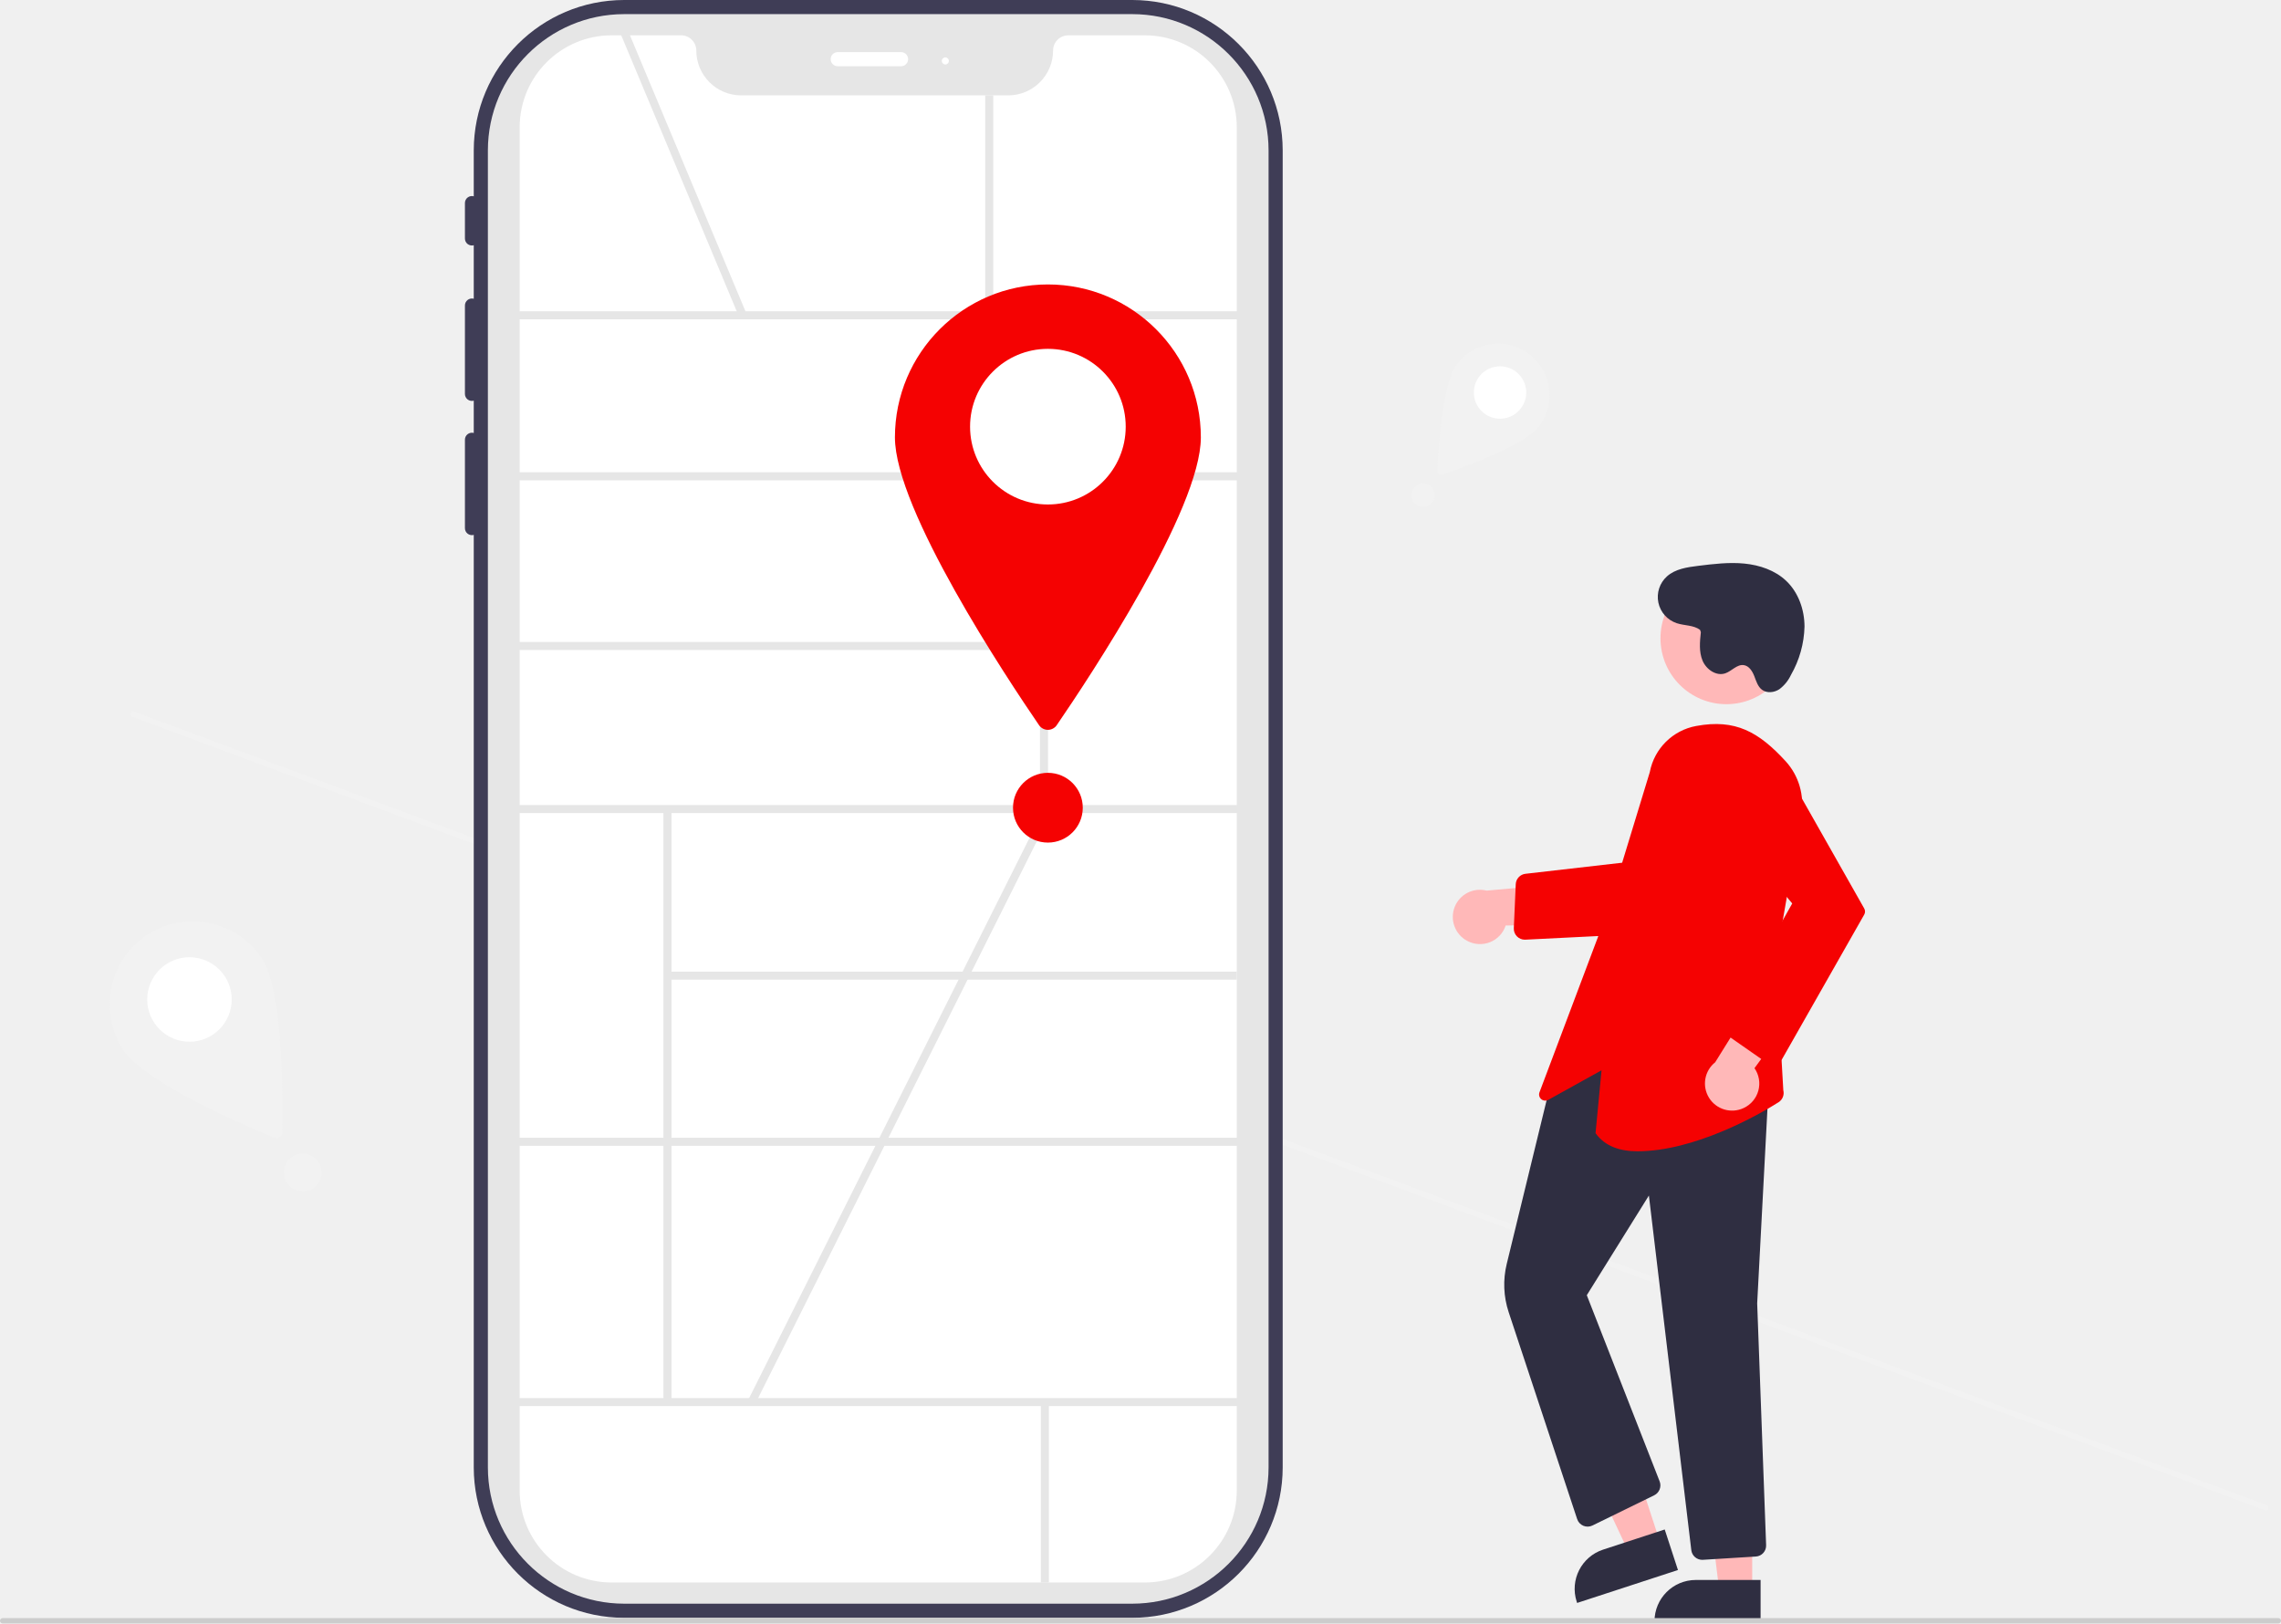
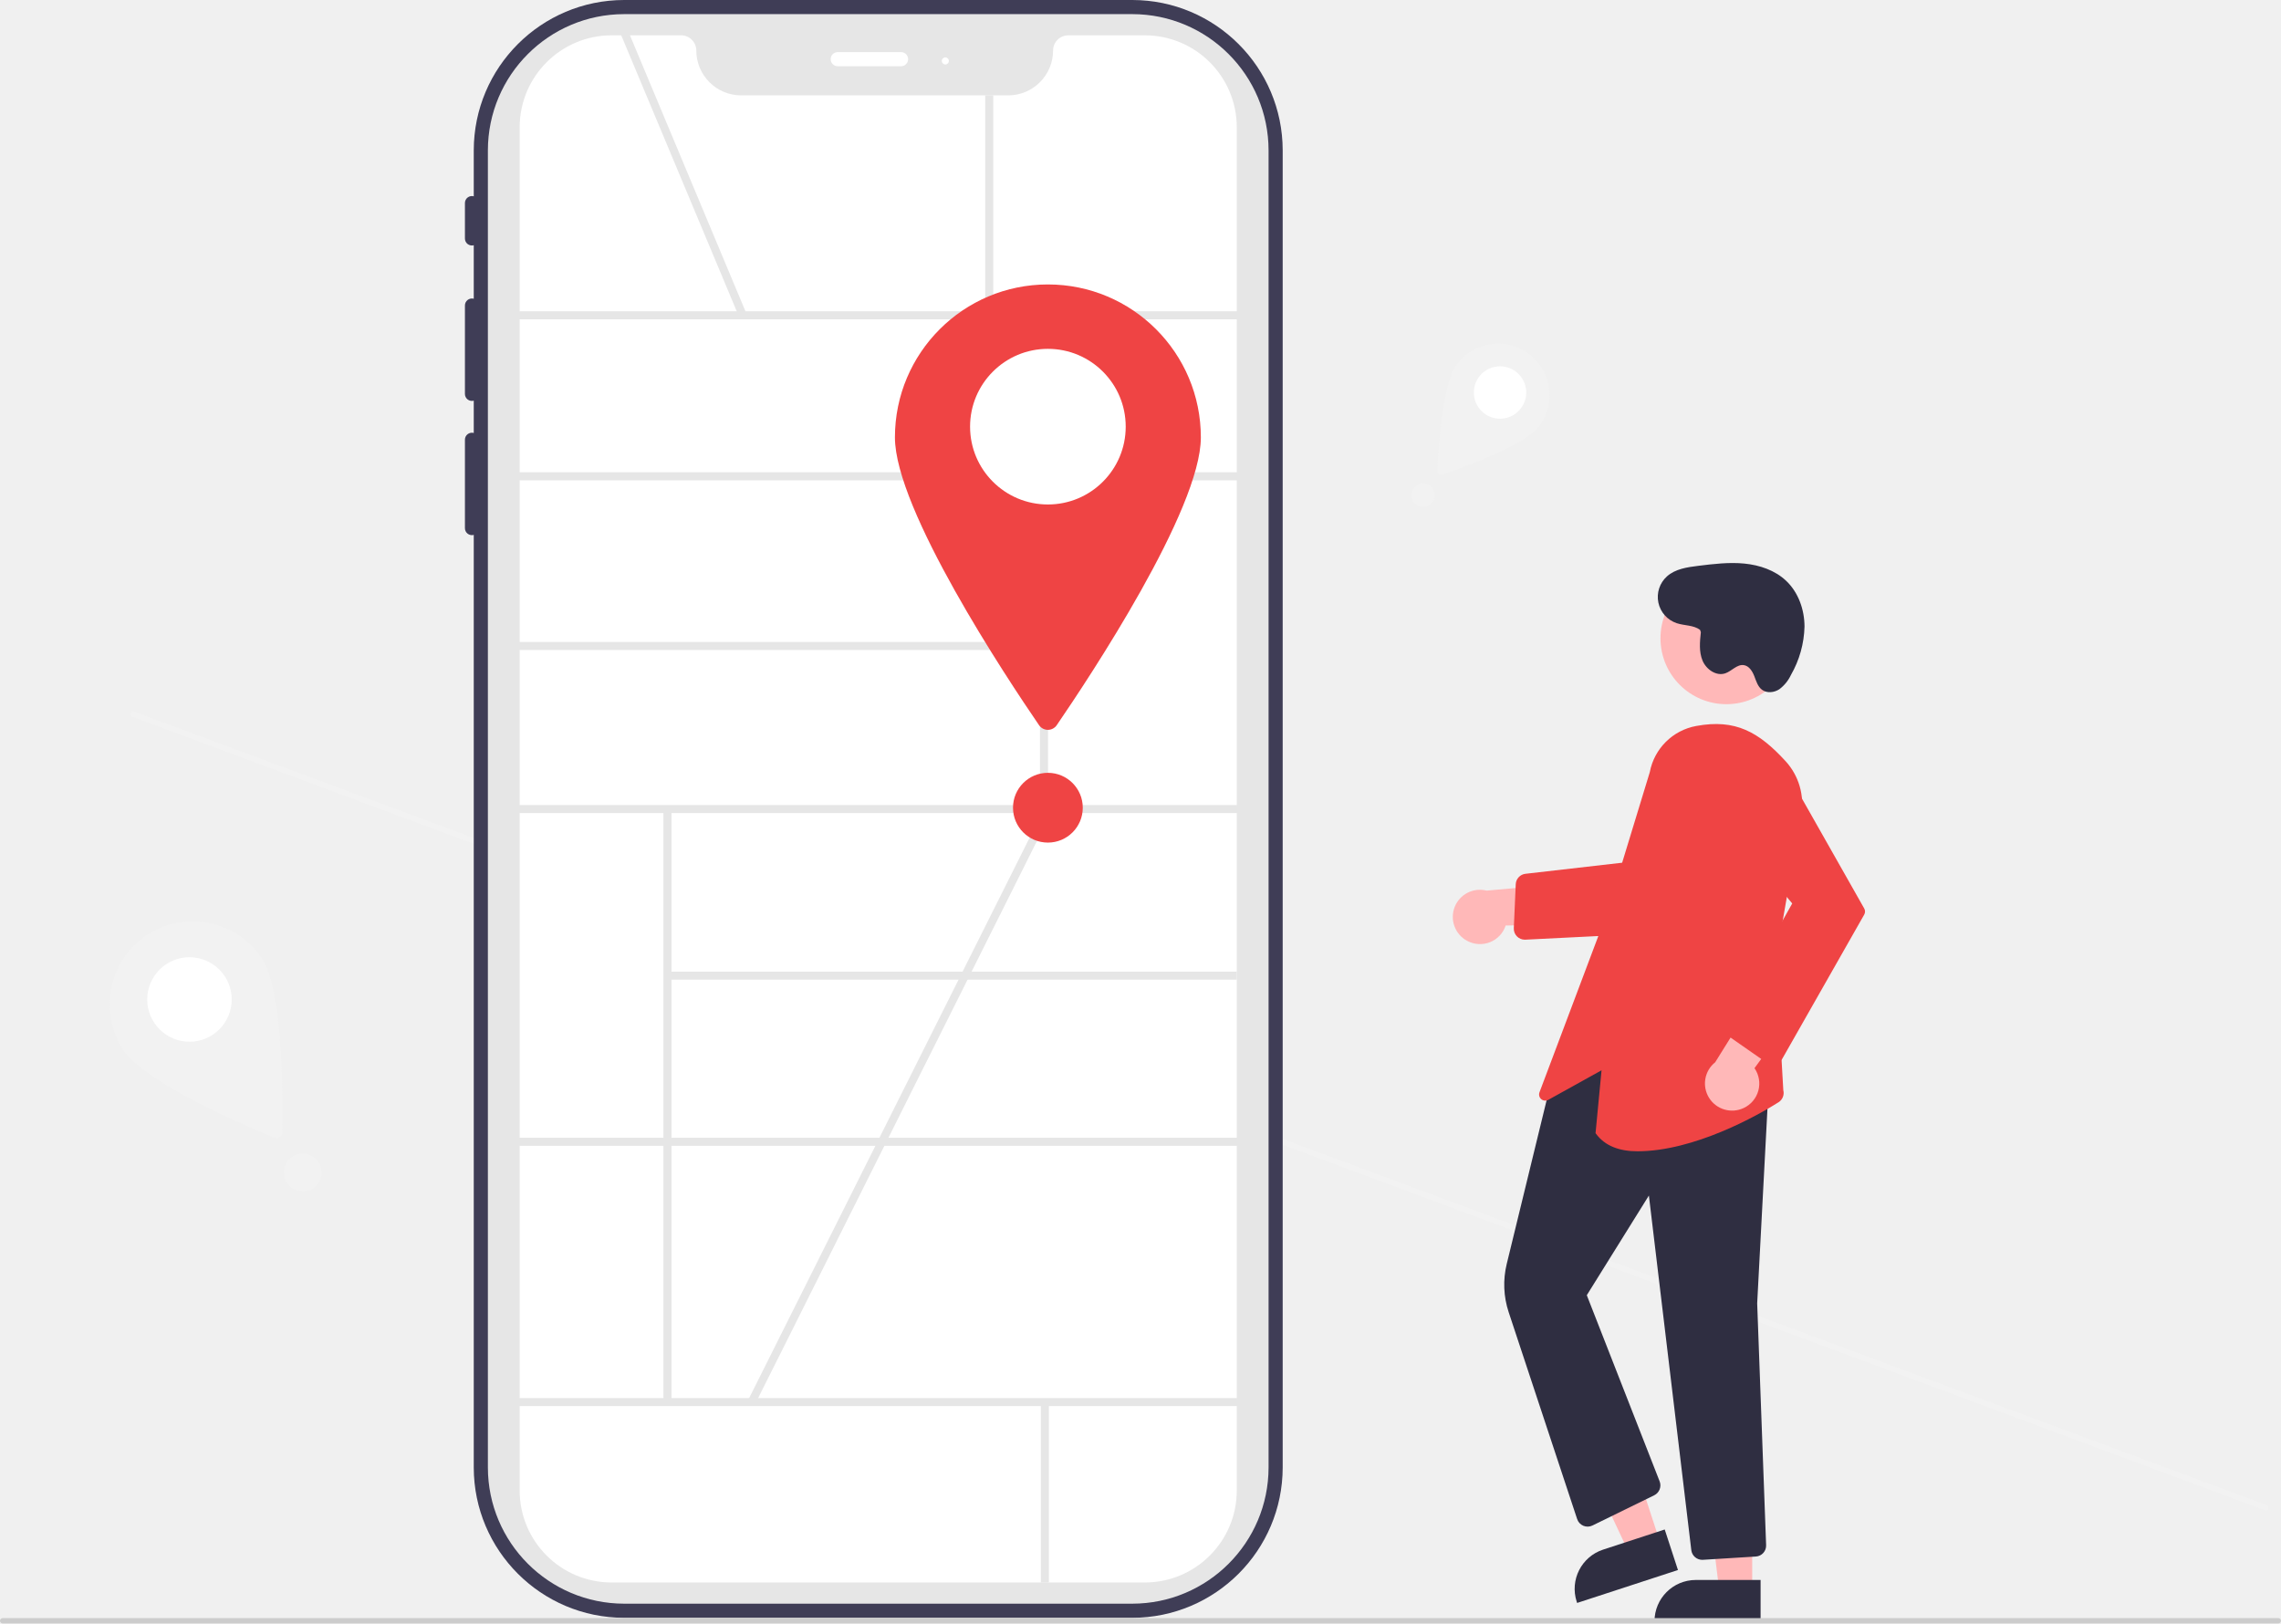
<svg xmlns="http://www.w3.org/2000/svg" data-name="Layer 1" width="850" height="605" viewBox="0 0 850 605">
  <path d="M1020.318,709.716a1.003,1.003,0,0,1-1.286.588L224.271,414.57a1,1,0,0,1,.697-1.874l794.761,295.735A1.003,1.003,0,0,1,1020.318,709.716Z" transform="translate(-175 -147.5)" fill="#f2f2f2" />
  <path d="M596.955,147.5H407.575a56.097,56.097,0,0,0-56.033,56.033V220.651a2.601,2.601,0,0,0-3.291,2.54v13.164a2.601,2.601,0,0,0,3.291,2.54v19.932a2.601,2.601,0,0,0-3.291,2.54v32.909a2.601,2.601,0,0,0,3.291,2.54v12.033a2.601,2.601,0,0,0-3.291,2.54v32.909a2.601,2.601,0,0,0,3.291,2.54V694.359a56.097,56.097,0,0,0,56.033,56.033H596.955a56.097,56.097,0,0,0,56.033-56.033V203.533A56.097,56.097,0,0,0,596.955,147.5Zm44.186,546.859a44.236,44.236,0,0,1-44.186,44.186H407.575A44.236,44.236,0,0,1,363.389,694.359V203.533A44.236,44.236,0,0,1,407.575,159.347H596.955a44.236,44.236,0,0,1,44.186,44.186Z" transform="translate(-175 -147.5)" fill="#3f3d56" />
  <path d="M596.955,745.127H407.575A50.826,50.826,0,0,1,356.807,694.359V203.533A50.826,50.826,0,0,1,407.575,152.765H596.955a50.826,50.826,0,0,1,50.768,50.768V694.359A50.826,50.826,0,0,1,596.955,745.127Z" transform="translate(-175 -147.5)" fill="#e6e6e6" />
  <path d="M601.634,737.229H402.895A34.28,34.28,0,0,1,368.654,702.988V194.904a34.28,34.28,0,0,1,34.241-34.241H428.813a5.666,5.666,0,0,1,5.659,5.659A16.737,16.737,0,0,0,451.191,183.042h99.515A16.737,16.737,0,0,0,567.425,166.323a5.666,5.666,0,0,1,5.659-5.659h28.55a34.28,34.28,0,0,1,34.241,34.241V702.988A34.28,34.28,0,0,1,601.634,737.229Z" transform="translate(-175 -147.5)" fill="#fff" />
  <path d="M510.821,172.182H487.127a2.633,2.633,0,0,1,0-5.265h23.694a2.633,2.633,0,0,1,0,5.265Z" transform="translate(-175 -147.5)" fill="#fff" />
  <circle cx="352.276" cy="22.707" r="1.316" fill="#fff" />
  <rect x="186.99" y="116" width="280.287" height="3" fill="#e6e6e6" />
  <rect x="186.99" y="176" width="280.287" height="3" fill="#e6e6e6" />
  <rect x="186.99" y="300" width="280.287" height="3" fill="#e6e6e6" />
  <rect x="186.99" y="424" width="280.287" height="3" fill="#e6e6e6" />
  <rect x="186.99" y="521" width="280.287" height="3" fill="#e6e6e6" />
  <rect x="387.541" y="117.5" width="3" height="184" fill="#e6e6e6" />
  <rect x="247.227" y="301.446" width="3" height="221.054" fill="#e6e6e6" />
  <rect x="248.727" y="362.083" width="212.149" height="3" fill="#e6e6e6" />
  <rect x="387.864" y="522.5" width="3" height="67.229" fill="#e6e6e6" />
  <rect x="193.154" y="239.229" width="195.387" height="3" fill="#e6e6e6" />
  <rect x="428.182" y="154.908" width="3" height="114.531" transform="translate(-223.5996 34.82579) rotate(-22.7088)" fill="#e6e6e6" />
  <rect x="367.132" y="35.541" width="3" height="81.959" fill="#e6e6e6" />
-   <path d="M622.49,310.5c0,26.88-41.559,89.516-53.705,107.247a3.992,3.992,0,0,1-6.591,0C550.05,400.016,508.49,337.38,508.49,310.5a57,57,0,0,1,114,0Z" transform="translate(-175 -147.5)" fill="#f50202" />
+   <path d="M622.49,310.5c0,26.88-41.559,89.516-53.705,107.247a3.992,3.992,0,0,1-6.591,0C550.05,400.016,508.49,337.38,508.49,310.5a57,57,0,0,1,114,0Z" transform="translate(-175 -147.5)" fill="#ef4444" />
  <circle cx="390.49" cy="159" r="29" fill="#fff" />
  <rect x="387.328" y="558.75" width="245.382" height="3" transform="translate(-394.2536 618.0815) rotate(-63.41202)" fill="#e6e6e6" />
  <path d="M721.759,498.13a10.056,10.056,0,0,0,14.317-5.725l35.73-.618-10.489-15.323-32.321,2.936a10.11,10.11,0,0,0-7.236,18.731Z" transform="translate(-175 -147.5)" fill="#ffb8b8" />
-   <path d="M743.208,497.684a4.101,4.101,0,0,1-4.097-4.281l.722-16.384a4.082,4.082,0,0,1,3.629-3.893l41.391-4.747-1.387,27.302-40.055,1.997Q743.309,497.684,743.208,497.684Z" transform="translate(-175 -147.5)" fill="#f50202" />
+   <path d="M743.208,497.684a4.101,4.101,0,0,1-4.097-4.281l.722-16.384a4.082,4.082,0,0,1,3.629-3.893l41.391-4.747-1.387,27.302-40.055,1.997Q743.309,497.684,743.208,497.684Z" transform="translate(-175 -147.5)" fill="#ef4444" />
  <polygon points="618.618 574.755 606.964 578.561 586.737 535.421 603.937 529.804 618.618 574.755" fill="#ffb8b8" />
  <path d="M800.28,732.581,762.703,744.854l-.155-.475a15.386,15.386,0,0,1,9.849-19.403l.001-0L795.348,717.479Z" transform="translate(-175 -147.5)" fill="#2f2e41" />
  <polygon points="652.944 592.796 640.684 592.795 634.852 545.507 652.946 545.508 652.944 592.796" fill="#ffb8b8" />
  <path d="M831.071,752.18,791.54,752.179v-.5a15.386,15.386,0,0,1,15.386-15.386h.001l24.144.001Z" transform="translate(-175 -147.5)" fill="#2f2e41" />
  <path d="M809.323,728.787a4.103,4.103,0,0,1-4.068-3.612l-15.807-132.145-23.138,37.143,27.148,69.377a4.125,4.125,0,0,1-2.016,5.178l-23.03,11.27a4.1,4.1,0,0,1-5.694-2.395l-25.522-77.108a32.578,32.578,0,0,1-.725-17.969l16.502-67.722.193-.105,37.199-20.376.213.078,43.808,15.989-4.585,86.817,3.331,90.108a4.077,4.077,0,0,1-3.844,4.244L809.58,728.779C809.494,728.784,809.408,728.787,809.323,728.787Z" transform="translate(-175 -147.5)" fill="#2f2e41" />
-   <path d="M785.192,576.536c-6.545,0-12.059-1.864-15.509-6.604l-.111-.152,2.232-23.426-19.855,11.021a2.3,2.3,0,0,1-3.269-2.821l24.762-65.759L789.791,435.228a21.536,21.536,0,0,1,17.358-17.196h0c14.565-2.675,23.24,2.239,33.257,13.145a23.585,23.585,0,0,1,5.826,19.896l-9.476,54.161,2.784,48.561a4.095,4.095,0,0,1-1.777,4.469C830.018,563.193,806.27,576.534,785.192,576.536Z" transform="translate(-175 -147.5)" fill="#f50202" />
+   <path d="M785.192,576.536c-6.545,0-12.059-1.864-15.509-6.604l-.111-.152,2.232-23.426-19.855,11.021a2.3,2.3,0,0,1-3.269-2.821l24.762-65.759L789.791,435.228a21.536,21.536,0,0,1,17.358-17.196h0c14.565-2.675,23.24,2.239,33.257,13.145a23.585,23.585,0,0,1,5.826,19.896l-9.476,54.161,2.784,48.561a4.095,4.095,0,0,1-1.777,4.469C830.018,563.193,806.27,576.534,785.192,576.536Z" transform="translate(-175 -147.5)" fill="#ef4444" />
  <circle cx="643.328" cy="237.86" r="24.561" fill="#ffb8b8" />
  <path d="M824.725,560.438a10.056,10.056,0,0,0,4.072-14.872l21.064-28.867-18.549-.88-17.159,27.547a10.11,10.11,0,0,0,10.572,17.071Z" transform="translate(-175 -147.5)" fill="#ffb8b8" />
-   <path d="M836.133,544.148a4.105,4.105,0,0,1-2.925-.696l-13.945-9.724a4.083,4.083,0,0,1-1.229-5.371l24.826-44.171-24.969-30.056A14.783,14.783,0,1,1,842.125,437.396l27.57,48.661a2.31,2.31,0,0,1-.001,2.27l-30.575,53.788a4.109,4.109,0,0,1-2.661,1.973C836.35,544.113,836.242,544.133,836.133,544.148Z" transform="translate(-175 -147.5)" fill="#f50202" />
+   <path d="M836.133,544.148a4.105,4.105,0,0,1-2.925-.696l-13.945-9.724a4.083,4.083,0,0,1-1.229-5.371l24.826-44.171-24.969-30.056A14.783,14.783,0,1,1,842.125,437.396l27.57,48.661a2.31,2.31,0,0,1-.001,2.27l-30.575,53.788a4.109,4.109,0,0,1-2.661,1.973C836.35,544.113,836.242,544.133,836.133,544.148Z" transform="translate(-175 -147.5)" fill="#ef4444" />
  <path d="M808.512,382.224c-2.431-1.814-5.796-1.531-8.676-2.482a10.3,10.3,0,0,1-3.645-17.452c3.111-2.788,7.537-3.42,11.682-3.93,5.68-.699,11.414-1.398,17.11-.843s11.428,2.479,15.591,6.406c4.59,4.329,6.851,10.773,6.865,17.083a38.084,38.084,0,0,1-5.062,18.034,14.134,14.134,0,0,1-4.292,5.294c-1.916,1.265-4.616,1.595-6.461.23-1.595-1.18-2.178-3.248-2.899-5.097s-1.95-3.818-3.913-4.103c-2.529-.367-4.458,2.204-6.87,3.045-3.374,1.177-7.123-1.426-8.499-4.724s-1.014-7.029-.628-10.582" transform="translate(-175 -147.5)" fill="#2f2e41" />
  <path d="M1025,751.5a1.003,1.003,0,0,1-1,1H176a1,1,0,0,1,0-2h848A1.003,1.003,0,0,1,1025,751.5Z" transform="translate(-175 -147.5)" fill="#ccc" />
-   <circle cx="390.49" cy="301" r="13" fill="#f50202" />
+   <circle cx="390.49" cy="301" r="13" fill="#ef4444" />
  <path d="M748.51,306.361c-5.429,7.236-29.268,15.702-36.118,18.022a1.343,1.343,0,0,1-1.774-1.331c.312-7.226,1.776-32.481,7.205-39.717a19.183,19.183,0,1,1,30.687,23.026Z" transform="translate(-175 -147.5)" fill="#f2f2f2" />
  <circle cx="558.974" cy="146.271" r="9.76" fill="#fff" />
  <circle cx="530.293" cy="184.496" r="4.375" fill="#f2f2f2" />
  <path d="M272.677,504.84c7.989,12.206,7.734,53,7.489,64.661a2.166,2.166,0,0,1-2.993,1.959c-10.785-4.442-48.273-20.532-56.262-32.738a30.934,30.934,0,1,1,51.766-33.882Z" transform="translate(-175 -147.5)" fill="#f2f2f2" />
  <circle cx="70.605" cy="372.465" r="15.739" fill="#fff" />
  <circle cx="112.81" cy="436.946" r="7.055" fill="#f2f2f2" />
</svg>
